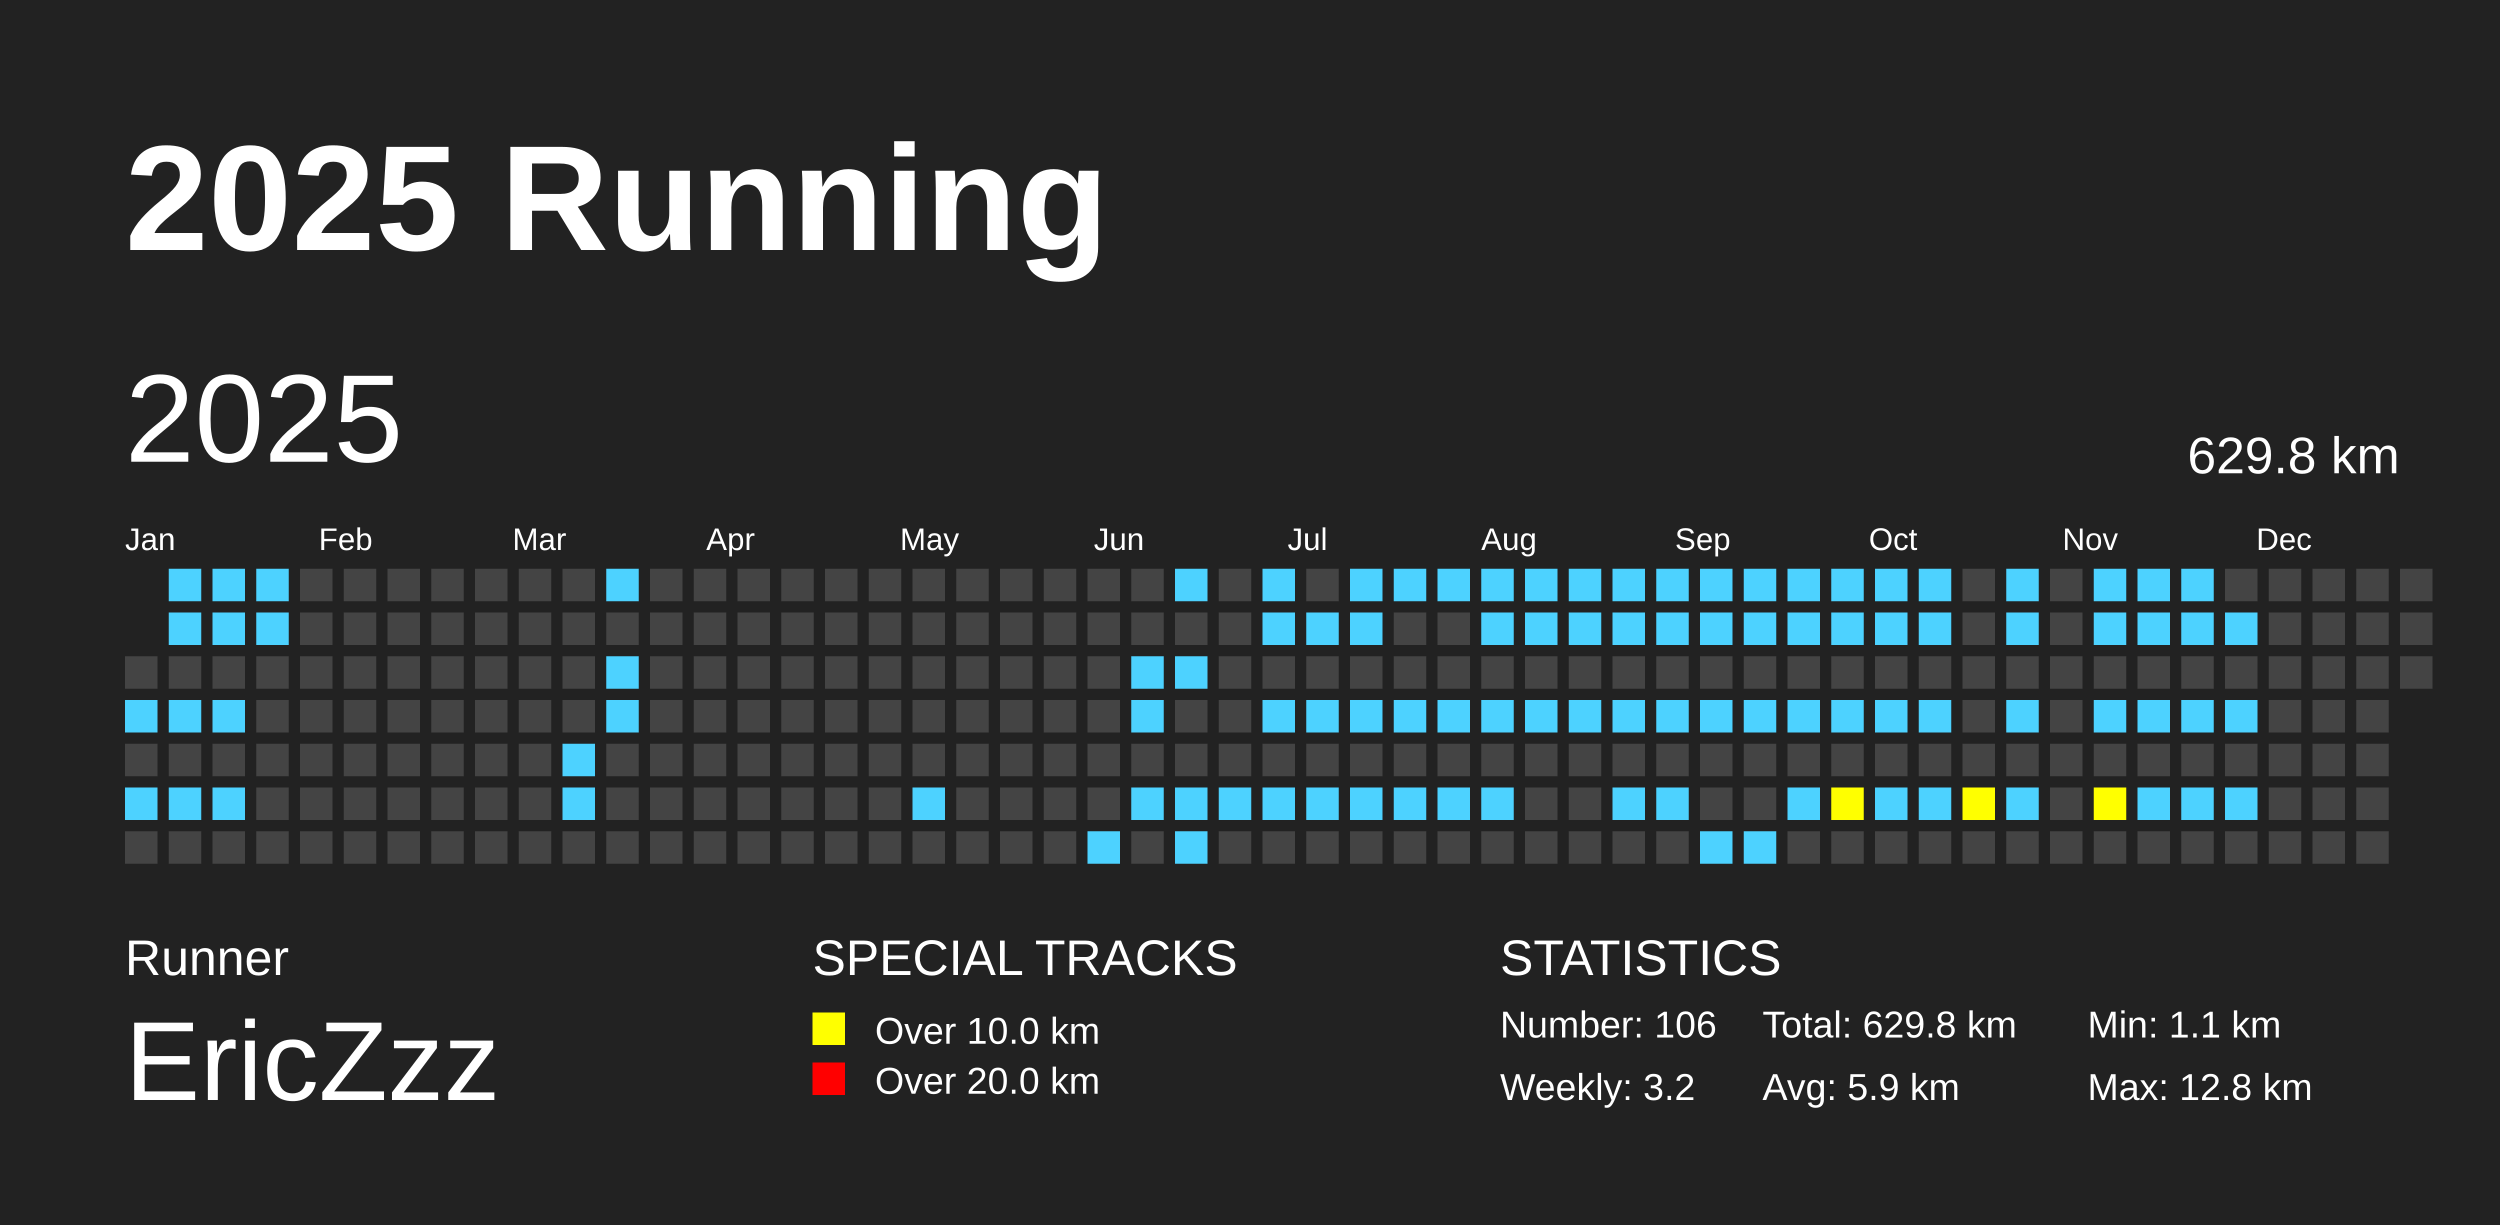
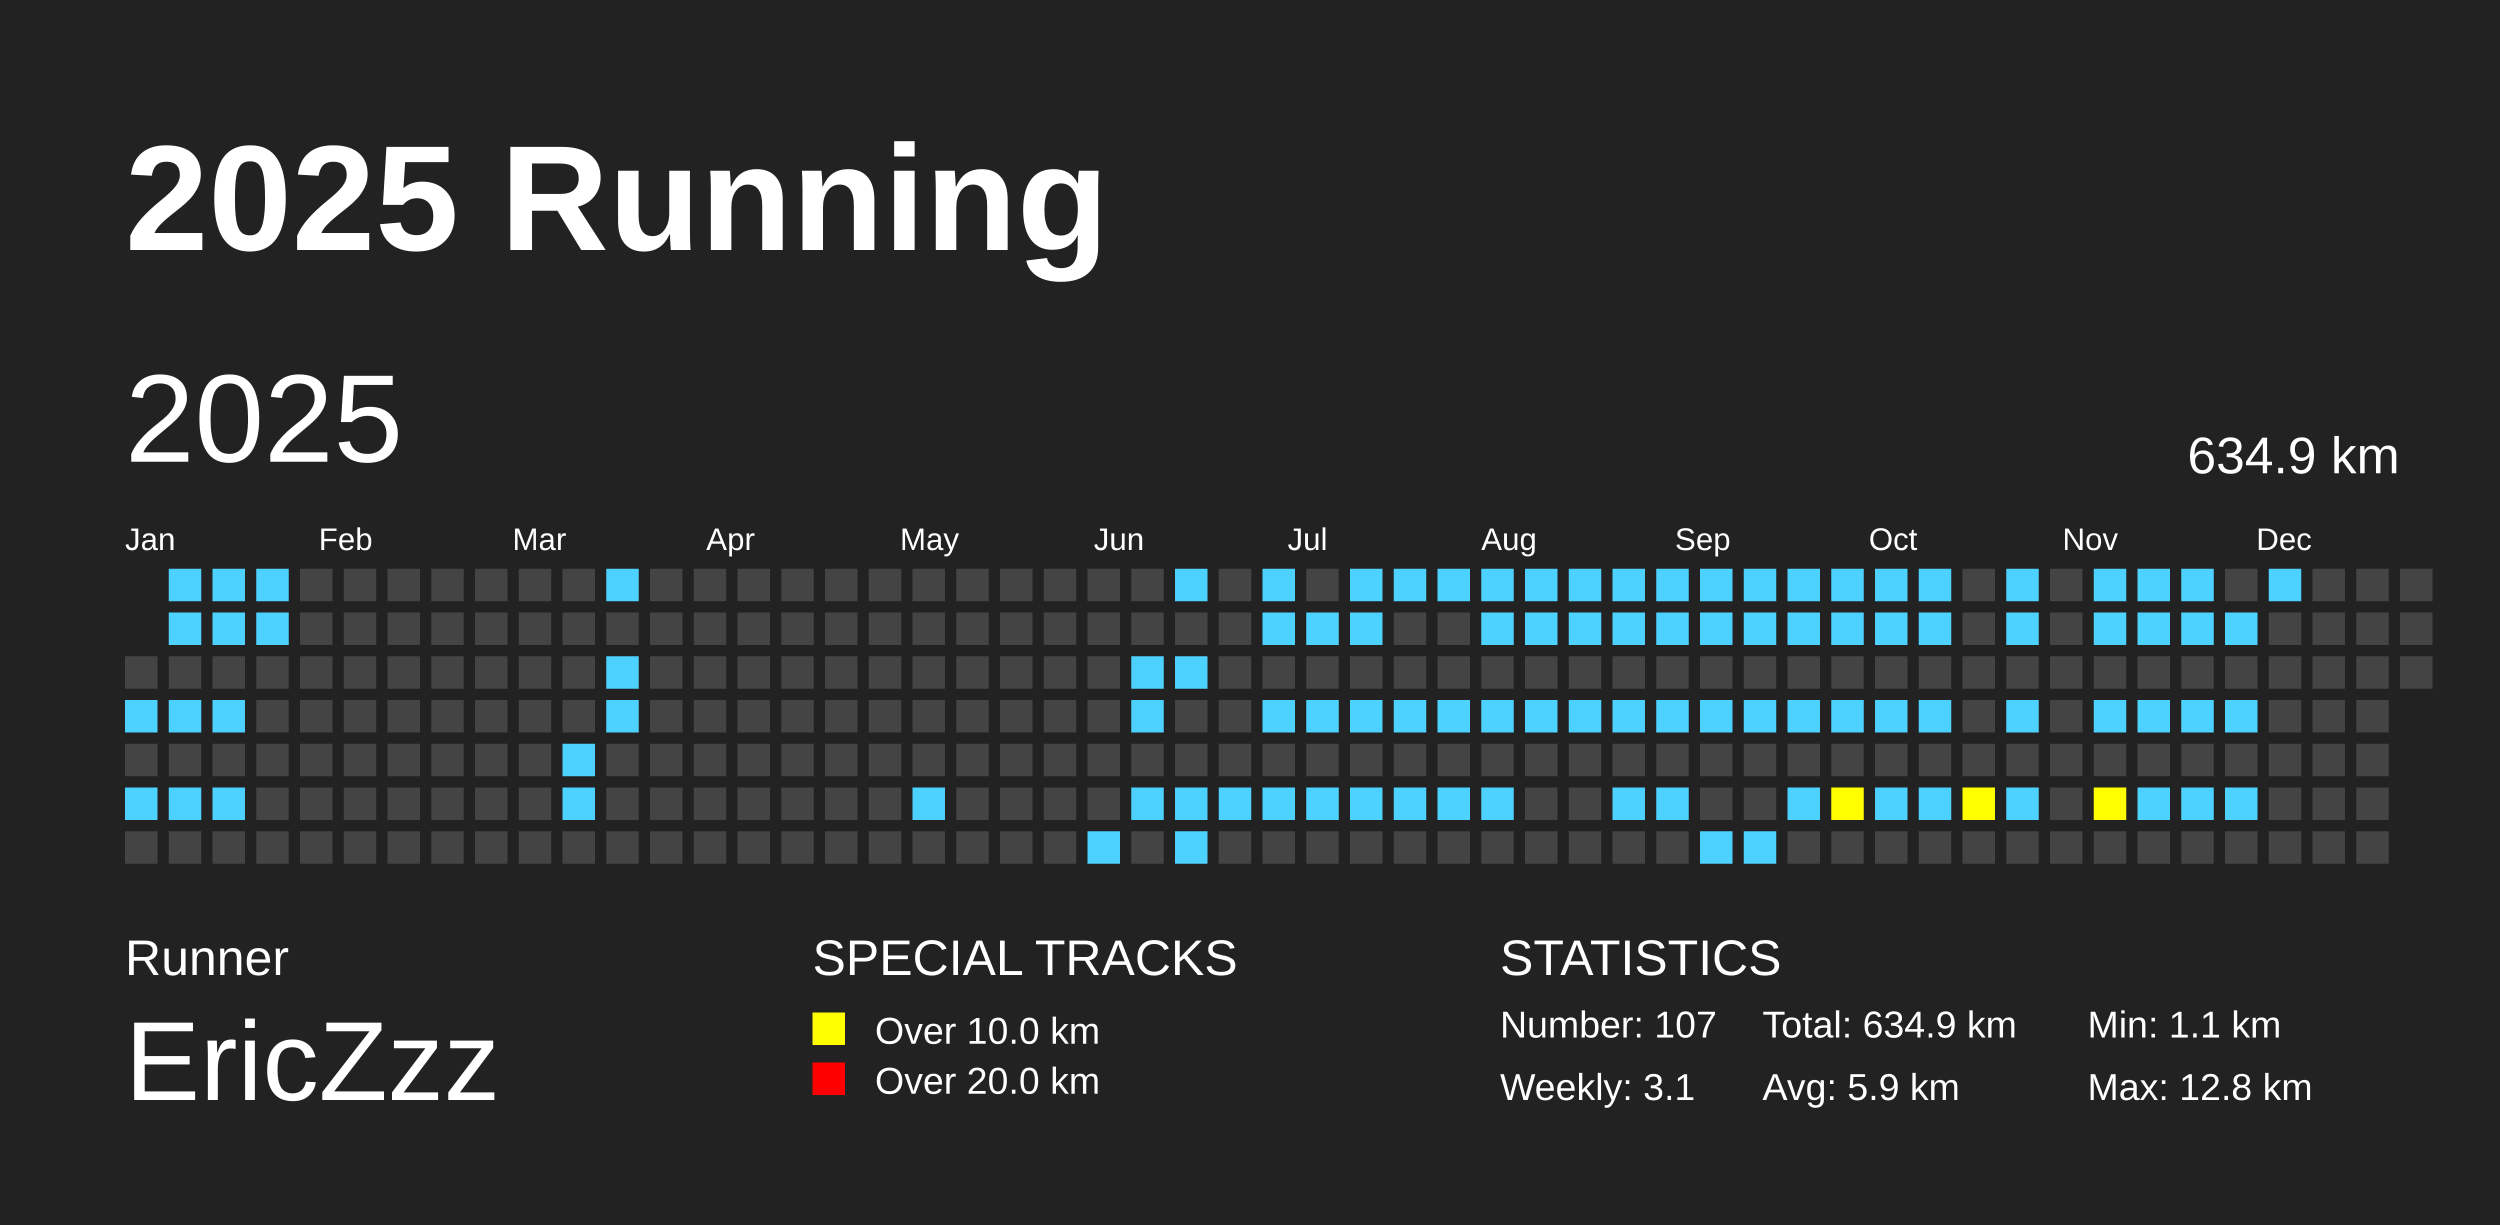
<svg xmlns="http://www.w3.org/2000/svg" baseProfile="full" height="98mm" version="1.1" viewBox="0,0,200,98" width="200mm">
  <defs />
  <rect fill="#222222" height="98" width="200" x="0" y="0" />
  <text fill="#FFFFFF" style="font-size:12px; font-family:Arial; font-weight:bold;" x="10" y="20">2025 Running</text>
  <text fill="#FFFFFF" style="font-size:4px; font-family:Arial" x="10" y="78">Runner</text>
  <text fill="#FFFFFF" style="font-size:9px; font-family:Arial" x="10" y="88">EricZzz</text>
  <text fill="#FFFFFF" style="font-size:4px; font-family:Arial" x="65" y="78">SPECIAL TRACKS</text>
  <rect fill="yellow" height="2.6" width="2.6" x="65" y="81" />
  <text fill="#FFFFFF" style="font-size:3px; font-family:Arial" x="70" y="83.5">Over 10.0 km</text>
  <rect fill="red" height="2.6" width="2.6" x="65" y="85" />
  <text fill="#FFFFFF" style="font-size:3px; font-family:Arial" x="70" y="87.5">Over 20.0 km</text>
  <text fill="#FFFFFF" style="font-size:4px; font-family:Arial" x="120" y="78">STATISTICS</text>
-   <text fill="#FFFFFF" style="font-size:3px; font-family:Arial" x="120" y="83">Number: 106</text>
-   <text fill="#FFFFFF" style="font-size:3px; font-family:Arial" x="120" y="88">Weekly: 3.2</text>
-   <text fill="#FFFFFF" style="font-size:3px; font-family:Arial" x="141" y="83">Total: 629.8 km</text>
+   <text fill="#FFFFFF" style="font-size:3px; font-family:Arial" x="120" y="83">Number: 107</text>
+   <text fill="#FFFFFF" style="font-size:3px; font-family:Arial" x="120" y="88">Weekly: 3.1</text>
+   <text fill="#FFFFFF" style="font-size:3px; font-family:Arial" x="141" y="83">Total: 634.9 km</text>
  <text fill="#FFFFFF" style="font-size:3px; font-family:Arial" x="141" y="88">Avg: 5.9 km</text>
  <text fill="#FFFFFF" style="font-size:3px; font-family:Arial" x="167" y="83">Min: 1.1 km</text>
  <text fill="#FFFFFF" style="font-size:3px; font-family:Arial" x="167" y="88">Max: 12.8 km</text>
  <text dominant-baseline="hanging" fill="#FFFFFF" style="font-size:10.0px; font-family:Arial;" x="10" y="30">2025</text>
-   <text dominant-baseline="hanging" fill="#FFFFFF" style="font-size:4.125px; font-family:Arial;" x="175" y="35">629.8 km</text>
+   <text dominant-baseline="hanging" fill="#FFFFFF" style="font-size:4.125px; font-family:Arial;" x="175" y="35">634.9 km</text>
  <text fill="#FFFFFF" style="font-size:2.5px; font-family:Arial" x="10.0" y="44">Jan</text>
  <text fill="#FFFFFF" style="font-size:2.5px; font-family:Arial" x="25.5" y="44">Feb</text>
  <text fill="#FFFFFF" style="font-size:2.5px; font-family:Arial" x="41.0" y="44">Mar</text>
  <text fill="#FFFFFF" style="font-size:2.5px; font-family:Arial" x="56.5" y="44">Apr</text>
  <text fill="#FFFFFF" style="font-size:2.5px; font-family:Arial" x="72.0" y="44">May</text>
  <text fill="#FFFFFF" style="font-size:2.5px; font-family:Arial" x="87.5" y="44">Jun</text>
  <text fill="#FFFFFF" style="font-size:2.5px; font-family:Arial" x="103.0" y="44">Jul</text>
  <text fill="#FFFFFF" style="font-size:2.5px; font-family:Arial" x="118.5" y="44">Aug</text>
  <text fill="#FFFFFF" style="font-size:2.5px; font-family:Arial" x="134.0" y="44">Sep</text>
  <text fill="#FFFFFF" style="font-size:2.5px; font-family:Arial" x="149.5" y="44">Oct</text>
  <text fill="#FFFFFF" style="font-size:2.5px; font-family:Arial" x="165.0" y="44">Nov</text>
  <text fill="#FFFFFF" style="font-size:2.5px; font-family:Arial" x="180.5" y="44">Dec</text>
  <rect fill="#444444" height="2.6" width="2.6" x="10.0" y="52.5" />
  <rect fill="#4DD2FF" height="2.6" width="2.6" x="10.0" y="56.0" />
  <rect fill="#444444" height="2.6" width="2.6" x="10.0" y="59.5" />
  <rect fill="#4DD2FF" height="2.6" width="2.6" x="10.0" y="63.0" />
  <rect fill="#444444" height="2.6" width="2.6" x="10.0" y="66.5" />
  <rect fill="#4DD2FF" height="2.6" width="2.6" x="13.5" y="45.5" />
  <rect fill="#4DD2FF" height="2.6" width="2.6" x="13.5" y="49.0" />
  <rect fill="#444444" height="2.6" width="2.6" x="13.5" y="52.5" />
  <rect fill="#4DD2FF" height="2.6" width="2.6" x="13.5" y="56.0" />
  <rect fill="#444444" height="2.6" width="2.6" x="13.5" y="59.5" />
  <rect fill="#4DD2FF" height="2.6" width="2.6" x="13.5" y="63.0" />
  <rect fill="#444444" height="2.6" width="2.6" x="13.5" y="66.5" />
  <rect fill="#4DD2FF" height="2.6" width="2.6" x="17.0" y="45.5" />
  <rect fill="#4DD2FF" height="2.6" width="2.6" x="17.0" y="49.0" />
  <rect fill="#444444" height="2.6" width="2.6" x="17.0" y="52.5" />
  <rect fill="#4DD2FF" height="2.6" width="2.6" x="17.0" y="56.0" />
  <rect fill="#444444" height="2.6" width="2.6" x="17.0" y="59.5" />
  <rect fill="#4DD2FF" height="2.6" width="2.6" x="17.0" y="63.0" />
  <rect fill="#444444" height="2.6" width="2.6" x="17.0" y="66.5" />
  <rect fill="#4DD2FF" height="2.6" width="2.6" x="20.5" y="45.5" />
  <rect fill="#4DD2FF" height="2.6" width="2.6" x="20.5" y="49.0" />
  <rect fill="#444444" height="2.6" width="2.6" x="20.5" y="52.5" />
  <rect fill="#444444" height="2.6" width="2.6" x="20.5" y="56.0" />
  <rect fill="#444444" height="2.6" width="2.6" x="20.5" y="59.5" />
  <rect fill="#444444" height="2.6" width="2.6" x="20.5" y="63.0" />
  <rect fill="#444444" height="2.6" width="2.6" x="20.5" y="66.5" />
  <rect fill="#444444" height="2.6" width="2.6" x="24.0" y="45.5" />
  <rect fill="#444444" height="2.6" width="2.6" x="24.0" y="49.0" />
  <rect fill="#444444" height="2.6" width="2.6" x="24.0" y="52.5" />
  <rect fill="#444444" height="2.6" width="2.6" x="24.0" y="56.0" />
  <rect fill="#444444" height="2.6" width="2.6" x="24.0" y="59.5" />
  <rect fill="#444444" height="2.6" width="2.6" x="24.0" y="63.0" />
  <rect fill="#444444" height="2.6" width="2.6" x="24.0" y="66.5" />
  <rect fill="#444444" height="2.6" width="2.6" x="27.5" y="45.5" />
  <rect fill="#444444" height="2.6" width="2.6" x="27.5" y="49.0" />
  <rect fill="#444444" height="2.6" width="2.6" x="27.5" y="52.5" />
  <rect fill="#444444" height="2.6" width="2.6" x="27.5" y="56.0" />
  <rect fill="#444444" height="2.6" width="2.6" x="27.5" y="59.5" />
  <rect fill="#444444" height="2.6" width="2.6" x="27.5" y="63.0" />
  <rect fill="#444444" height="2.6" width="2.6" x="27.5" y="66.5" />
  <rect fill="#444444" height="2.6" width="2.6" x="31.0" y="45.5" />
  <rect fill="#444444" height="2.6" width="2.6" x="31.0" y="49.0" />
  <rect fill="#444444" height="2.6" width="2.6" x="31.0" y="52.5" />
  <rect fill="#444444" height="2.6" width="2.6" x="31.0" y="56.0" />
  <rect fill="#444444" height="2.6" width="2.6" x="31.0" y="59.5" />
  <rect fill="#444444" height="2.6" width="2.6" x="31.0" y="63.0" />
  <rect fill="#444444" height="2.6" width="2.6" x="31.0" y="66.5" />
  <rect fill="#444444" height="2.6" width="2.6" x="34.5" y="45.5" />
  <rect fill="#444444" height="2.6" width="2.6" x="34.5" y="49.0" />
  <rect fill="#444444" height="2.6" width="2.6" x="34.5" y="52.5" />
  <rect fill="#444444" height="2.6" width="2.6" x="34.5" y="56.0" />
  <rect fill="#444444" height="2.6" width="2.6" x="34.5" y="59.5" />
  <rect fill="#444444" height="2.6" width="2.6" x="34.5" y="63.0" />
  <rect fill="#444444" height="2.6" width="2.6" x="34.5" y="66.5" />
  <rect fill="#444444" height="2.6" width="2.6" x="38.0" y="45.5" />
  <rect fill="#444444" height="2.6" width="2.6" x="38.0" y="49.0" />
  <rect fill="#444444" height="2.6" width="2.6" x="38.0" y="52.5" />
  <rect fill="#444444" height="2.6" width="2.6" x="38.0" y="56.0" />
  <rect fill="#444444" height="2.6" width="2.6" x="38.0" y="59.5" />
  <rect fill="#444444" height="2.6" width="2.6" x="38.0" y="63.0" />
  <rect fill="#444444" height="2.6" width="2.6" x="38.0" y="66.5" />
  <rect fill="#444444" height="2.6" width="2.6" x="41.5" y="45.5" />
  <rect fill="#444444" height="2.6" width="2.6" x="41.5" y="49.0" />
  <rect fill="#444444" height="2.6" width="2.6" x="41.5" y="52.5" />
  <rect fill="#444444" height="2.6" width="2.6" x="41.5" y="56.0" />
  <rect fill="#444444" height="2.6" width="2.6" x="41.5" y="59.5" />
  <rect fill="#444444" height="2.6" width="2.6" x="41.5" y="63.0" />
  <rect fill="#444444" height="2.6" width="2.6" x="41.5" y="66.5" />
  <rect fill="#444444" height="2.6" width="2.6" x="45.0" y="45.5" />
  <rect fill="#444444" height="2.6" width="2.6" x="45.0" y="49.0" />
  <rect fill="#444444" height="2.6" width="2.6" x="45.0" y="52.5" />
  <rect fill="#444444" height="2.6" width="2.6" x="45.0" y="56.0" />
  <rect fill="#4DD2FF" height="2.6" width="2.6" x="45.0" y="59.5" />
  <rect fill="#4DD2FF" height="2.6" width="2.6" x="45.0" y="63.0" />
  <rect fill="#444444" height="2.6" width="2.6" x="45.0" y="66.5" />
  <rect fill="#4DD2FF" height="2.6" width="2.6" x="48.5" y="45.5" />
  <rect fill="#444444" height="2.6" width="2.6" x="48.5" y="49.0" />
  <rect fill="#4DD2FF" height="2.6" width="2.6" x="48.5" y="52.5" />
  <rect fill="#4DD2FF" height="2.6" width="2.6" x="48.5" y="56.0" />
  <rect fill="#444444" height="2.6" width="2.6" x="48.5" y="59.5" />
  <rect fill="#444444" height="2.6" width="2.6" x="48.5" y="63.0" />
  <rect fill="#444444" height="2.6" width="2.6" x="48.5" y="66.5" />
  <rect fill="#444444" height="2.6" width="2.6" x="52.0" y="45.5" />
  <rect fill="#444444" height="2.6" width="2.6" x="52.0" y="49.0" />
  <rect fill="#444444" height="2.6" width="2.6" x="52.0" y="52.5" />
  <rect fill="#444444" height="2.6" width="2.6" x="52.0" y="56.0" />
  <rect fill="#444444" height="2.6" width="2.6" x="52.0" y="59.5" />
  <rect fill="#444444" height="2.6" width="2.6" x="52.0" y="63.0" />
  <rect fill="#444444" height="2.6" width="2.6" x="52.0" y="66.5" />
  <rect fill="#444444" height="2.6" width="2.6" x="55.5" y="45.5" />
  <rect fill="#444444" height="2.6" width="2.6" x="55.5" y="49.0" />
  <rect fill="#444444" height="2.6" width="2.6" x="55.5" y="52.5" />
  <rect fill="#444444" height="2.6" width="2.6" x="55.5" y="56.0" />
  <rect fill="#444444" height="2.6" width="2.6" x="55.5" y="59.5" />
  <rect fill="#444444" height="2.6" width="2.6" x="55.5" y="63.0" />
  <rect fill="#444444" height="2.6" width="2.6" x="55.5" y="66.5" />
  <rect fill="#444444" height="2.6" width="2.6" x="59.0" y="45.5" />
  <rect fill="#444444" height="2.6" width="2.6" x="59.0" y="49.0" />
  <rect fill="#444444" height="2.6" width="2.6" x="59.0" y="52.5" />
  <rect fill="#444444" height="2.6" width="2.6" x="59.0" y="56.0" />
  <rect fill="#444444" height="2.6" width="2.6" x="59.0" y="59.5" />
  <rect fill="#444444" height="2.6" width="2.6" x="59.0" y="63.0" />
  <rect fill="#444444" height="2.6" width="2.6" x="59.0" y="66.5" />
  <rect fill="#444444" height="2.6" width="2.6" x="62.5" y="45.5" />
  <rect fill="#444444" height="2.6" width="2.6" x="62.5" y="49.0" />
  <rect fill="#444444" height="2.6" width="2.6" x="62.5" y="52.5" />
  <rect fill="#444444" height="2.6" width="2.6" x="62.5" y="56.0" />
  <rect fill="#444444" height="2.6" width="2.6" x="62.5" y="59.5" />
  <rect fill="#444444" height="2.6" width="2.6" x="62.5" y="63.0" />
  <rect fill="#444444" height="2.6" width="2.6" x="62.5" y="66.5" />
  <rect fill="#444444" height="2.6" width="2.6" x="66.0" y="45.5" />
  <rect fill="#444444" height="2.6" width="2.6" x="66.0" y="49.0" />
  <rect fill="#444444" height="2.6" width="2.6" x="66.0" y="52.5" />
  <rect fill="#444444" height="2.6" width="2.6" x="66.0" y="56.0" />
  <rect fill="#444444" height="2.6" width="2.6" x="66.0" y="59.5" />
  <rect fill="#444444" height="2.6" width="2.6" x="66.0" y="63.0" />
  <rect fill="#444444" height="2.6" width="2.6" x="66.0" y="66.5" />
  <rect fill="#444444" height="2.6" width="2.6" x="69.5" y="45.5" />
  <rect fill="#444444" height="2.6" width="2.6" x="69.5" y="49.0" />
  <rect fill="#444444" height="2.6" width="2.6" x="69.5" y="52.5" />
  <rect fill="#444444" height="2.6" width="2.6" x="69.5" y="56.0" />
  <rect fill="#444444" height="2.6" width="2.6" x="69.5" y="59.5" />
  <rect fill="#444444" height="2.6" width="2.6" x="69.5" y="63.0" />
  <rect fill="#444444" height="2.6" width="2.6" x="69.5" y="66.5" />
  <rect fill="#444444" height="2.6" width="2.6" x="73.0" y="45.5" />
  <rect fill="#444444" height="2.6" width="2.6" x="73.0" y="49.0" />
  <rect fill="#444444" height="2.6" width="2.6" x="73.0" y="52.5" />
  <rect fill="#444444" height="2.6" width="2.6" x="73.0" y="56.0" />
  <rect fill="#444444" height="2.6" width="2.6" x="73.0" y="59.5" />
  <rect fill="#4DD2FF" height="2.6" width="2.6" x="73.0" y="63.0" />
  <rect fill="#444444" height="2.6" width="2.6" x="73.0" y="66.5" />
  <rect fill="#444444" height="2.6" width="2.6" x="76.5" y="45.5" />
  <rect fill="#444444" height="2.6" width="2.6" x="76.5" y="49.0" />
  <rect fill="#444444" height="2.6" width="2.6" x="76.5" y="52.5" />
  <rect fill="#444444" height="2.6" width="2.6" x="76.5" y="56.0" />
  <rect fill="#444444" height="2.6" width="2.6" x="76.5" y="59.5" />
  <rect fill="#444444" height="2.6" width="2.6" x="76.5" y="63.0" />
  <rect fill="#444444" height="2.6" width="2.6" x="76.5" y="66.5" />
  <rect fill="#444444" height="2.6" width="2.6" x="80.0" y="45.5" />
  <rect fill="#444444" height="2.6" width="2.6" x="80.0" y="49.0" />
  <rect fill="#444444" height="2.6" width="2.6" x="80.0" y="52.5" />
  <rect fill="#444444" height="2.6" width="2.6" x="80.0" y="56.0" />
  <rect fill="#444444" height="2.6" width="2.6" x="80.0" y="59.5" />
  <rect fill="#444444" height="2.6" width="2.6" x="80.0" y="63.0" />
  <rect fill="#444444" height="2.6" width="2.6" x="80.0" y="66.5" />
  <rect fill="#444444" height="2.6" width="2.6" x="83.5" y="45.5" />
  <rect fill="#444444" height="2.6" width="2.6" x="83.5" y="49.0" />
  <rect fill="#444444" height="2.6" width="2.6" x="83.5" y="52.5" />
  <rect fill="#444444" height="2.6" width="2.6" x="83.5" y="56.0" />
  <rect fill="#444444" height="2.6" width="2.6" x="83.5" y="59.5" />
  <rect fill="#444444" height="2.6" width="2.6" x="83.5" y="63.0" />
  <rect fill="#444444" height="2.6" width="2.6" x="83.5" y="66.5" />
  <rect fill="#444444" height="2.6" width="2.6" x="87.0" y="45.5" />
  <rect fill="#444444" height="2.6" width="2.6" x="87.0" y="49.0" />
  <rect fill="#444444" height="2.6" width="2.6" x="87.0" y="52.5" />
  <rect fill="#444444" height="2.6" width="2.6" x="87.0" y="56.0" />
  <rect fill="#444444" height="2.6" width="2.6" x="87.0" y="59.5" />
  <rect fill="#444444" height="2.6" width="2.6" x="87.0" y="63.0" />
  <rect fill="#4DD2FF" height="2.6" width="2.6" x="87.0" y="66.5" />
  <rect fill="#444444" height="2.6" width="2.6" x="90.5" y="45.5" />
  <rect fill="#444444" height="2.6" width="2.6" x="90.5" y="49.0" />
  <rect fill="#4DD2FF" height="2.6" width="2.6" x="90.5" y="52.5" />
  <rect fill="#4DD2FF" height="2.6" width="2.6" x="90.5" y="56.0" />
  <rect fill="#444444" height="2.6" width="2.6" x="90.5" y="59.5" />
  <rect fill="#4DD2FF" height="2.6" width="2.6" x="90.5" y="63.0" />
  <rect fill="#444444" height="2.6" width="2.6" x="90.5" y="66.5" />
  <rect fill="#4DD2FF" height="2.6" width="2.6" x="94.0" y="45.5" />
  <rect fill="#444444" height="2.6" width="2.6" x="94.0" y="49.0" />
  <rect fill="#4DD2FF" height="2.6" width="2.6" x="94.0" y="52.5" />
  <rect fill="#444444" height="2.6" width="2.6" x="94.0" y="56.0" />
  <rect fill="#444444" height="2.6" width="2.6" x="94.0" y="59.5" />
  <rect fill="#4DD2FF" height="2.6" width="2.6" x="94.0" y="63.0" />
  <rect fill="#4DD2FF" height="2.6" width="2.6" x="94.0" y="66.5" />
  <rect fill="#444444" height="2.6" width="2.6" x="97.5" y="45.5" />
  <rect fill="#444444" height="2.6" width="2.6" x="97.5" y="49.0" />
  <rect fill="#444444" height="2.6" width="2.6" x="97.5" y="52.5" />
  <rect fill="#444444" height="2.6" width="2.6" x="97.5" y="56.0" />
  <rect fill="#444444" height="2.6" width="2.6" x="97.5" y="59.5" />
  <rect fill="#4DD2FF" height="2.6" width="2.6" x="97.5" y="63.0" />
  <rect fill="#444444" height="2.6" width="2.6" x="97.5" y="66.5" />
  <rect fill="#4DD2FF" height="2.6" width="2.6" x="101.0" y="45.5" />
  <rect fill="#4DD2FF" height="2.6" width="2.6" x="101.0" y="49.0" />
  <rect fill="#444444" height="2.6" width="2.6" x="101.0" y="52.5" />
  <rect fill="#4DD2FF" height="2.6" width="2.6" x="101.0" y="56.0" />
  <rect fill="#444444" height="2.6" width="2.6" x="101.0" y="59.5" />
  <rect fill="#4DD2FF" height="2.6" width="2.6" x="101.0" y="63.0" />
  <rect fill="#444444" height="2.6" width="2.6" x="101.0" y="66.5" />
  <rect fill="#444444" height="2.6" width="2.6" x="104.5" y="45.5" />
  <rect fill="#4DD2FF" height="2.6" width="2.6" x="104.5" y="49.0" />
  <rect fill="#444444" height="2.6" width="2.6" x="104.5" y="52.5" />
  <rect fill="#4DD2FF" height="2.6" width="2.6" x="104.5" y="56.0" />
  <rect fill="#444444" height="2.6" width="2.6" x="104.5" y="59.5" />
  <rect fill="#4DD2FF" height="2.6" width="2.6" x="104.5" y="63.0" />
  <rect fill="#444444" height="2.6" width="2.6" x="104.5" y="66.5" />
  <rect fill="#4DD2FF" height="2.6" width="2.6" x="108.0" y="45.5" />
  <rect fill="#4DD2FF" height="2.6" width="2.6" x="108.0" y="49.0" />
  <rect fill="#444444" height="2.6" width="2.6" x="108.0" y="52.5" />
  <rect fill="#4DD2FF" height="2.6" width="2.6" x="108.0" y="56.0" />
  <rect fill="#444444" height="2.6" width="2.6" x="108.0" y="59.5" />
  <rect fill="#4DD2FF" height="2.6" width="2.6" x="108.0" y="63.0" />
  <rect fill="#444444" height="2.6" width="2.6" x="108.0" y="66.5" />
  <rect fill="#4DD2FF" height="2.6" width="2.6" x="111.5" y="45.5" />
  <rect fill="#444444" height="2.6" width="2.6" x="111.5" y="49.0" />
  <rect fill="#444444" height="2.6" width="2.6" x="111.5" y="52.5" />
  <rect fill="#4DD2FF" height="2.6" width="2.6" x="111.5" y="56.0" />
  <rect fill="#444444" height="2.6" width="2.6" x="111.5" y="59.5" />
  <rect fill="#4DD2FF" height="2.6" width="2.6" x="111.5" y="63.0" />
  <rect fill="#444444" height="2.6" width="2.6" x="111.5" y="66.5" />
  <rect fill="#4DD2FF" height="2.6" width="2.6" x="115.0" y="45.5" />
  <rect fill="#444444" height="2.6" width="2.6" x="115.0" y="49.0" />
  <rect fill="#444444" height="2.6" width="2.6" x="115.0" y="52.5" />
  <rect fill="#4DD2FF" height="2.6" width="2.6" x="115.0" y="56.0" />
  <rect fill="#444444" height="2.6" width="2.6" x="115.0" y="59.5" />
  <rect fill="#4DD2FF" height="2.6" width="2.6" x="115.0" y="63.0" />
  <rect fill="#444444" height="2.6" width="2.6" x="115.0" y="66.5" />
  <rect fill="#4DD2FF" height="2.6" width="2.6" x="118.5" y="45.5" />
  <rect fill="#4DD2FF" height="2.6" width="2.6" x="118.5" y="49.0" />
  <rect fill="#444444" height="2.6" width="2.6" x="118.5" y="52.5" />
  <rect fill="#4DD2FF" height="2.6" width="2.6" x="118.5" y="56.0" />
  <rect fill="#444444" height="2.6" width="2.6" x="118.5" y="59.5" />
  <rect fill="#4DD2FF" height="2.6" width="2.6" x="118.5" y="63.0" />
  <rect fill="#444444" height="2.6" width="2.6" x="118.5" y="66.5" />
  <rect fill="#4DD2FF" height="2.6" width="2.6" x="122.0" y="45.5" />
  <rect fill="#4DD2FF" height="2.6" width="2.6" x="122.0" y="49.0" />
  <rect fill="#444444" height="2.6" width="2.6" x="122.0" y="52.5" />
  <rect fill="#4DD2FF" height="2.6" width="2.6" x="122.0" y="56.0" />
  <rect fill="#444444" height="2.6" width="2.6" x="122.0" y="59.5" />
  <rect fill="#444444" height="2.6" width="2.6" x="122.0" y="63.0" />
  <rect fill="#444444" height="2.6" width="2.6" x="122.0" y="66.5" />
  <rect fill="#4DD2FF" height="2.6" width="2.6" x="125.5" y="45.5" />
  <rect fill="#4DD2FF" height="2.6" width="2.6" x="125.5" y="49.0" />
  <rect fill="#444444" height="2.6" width="2.6" x="125.5" y="52.5" />
  <rect fill="#4DD2FF" height="2.6" width="2.6" x="125.5" y="56.0" />
  <rect fill="#444444" height="2.6" width="2.6" x="125.5" y="59.5" />
  <rect fill="#444444" height="2.6" width="2.6" x="125.5" y="63.0" />
  <rect fill="#444444" height="2.6" width="2.6" x="125.5" y="66.5" />
  <rect fill="#4DD2FF" height="2.6" width="2.6" x="129.0" y="45.5" />
  <rect fill="#4DD2FF" height="2.6" width="2.6" x="129.0" y="49.0" />
  <rect fill="#444444" height="2.6" width="2.6" x="129.0" y="52.5" />
  <rect fill="#4DD2FF" height="2.6" width="2.6" x="129.0" y="56.0" />
  <rect fill="#444444" height="2.6" width="2.6" x="129.0" y="59.5" />
  <rect fill="#4DD2FF" height="2.6" width="2.6" x="129.0" y="63.0" />
  <rect fill="#444444" height="2.6" width="2.6" x="129.0" y="66.5" />
  <rect fill="#4DD2FF" height="2.6" width="2.6" x="132.5" y="45.5" />
  <rect fill="#4DD2FF" height="2.6" width="2.6" x="132.5" y="49.0" />
  <rect fill="#444444" height="2.6" width="2.6" x="132.5" y="52.5" />
  <rect fill="#4DD2FF" height="2.6" width="2.6" x="132.5" y="56.0" />
  <rect fill="#444444" height="2.6" width="2.6" x="132.5" y="59.5" />
  <rect fill="#4DD2FF" height="2.6" width="2.6" x="132.5" y="63.0" />
  <rect fill="#444444" height="2.6" width="2.6" x="132.5" y="66.5" />
  <rect fill="#4DD2FF" height="2.6" width="2.6" x="136.0" y="45.5" />
  <rect fill="#4DD2FF" height="2.6" width="2.6" x="136.0" y="49.0" />
  <rect fill="#444444" height="2.6" width="2.6" x="136.0" y="52.5" />
  <rect fill="#4DD2FF" height="2.6" width="2.6" x="136.0" y="56.0" />
  <rect fill="#444444" height="2.6" width="2.6" x="136.0" y="59.5" />
  <rect fill="#444444" height="2.6" width="2.6" x="136.0" y="63.0" />
  <rect fill="#4DD2FF" height="2.6" width="2.6" x="136.0" y="66.5" />
  <rect fill="#4DD2FF" height="2.6" width="2.6" x="139.5" y="45.5" />
  <rect fill="#4DD2FF" height="2.6" width="2.6" x="139.5" y="49.0" />
  <rect fill="#444444" height="2.6" width="2.6" x="139.5" y="52.5" />
  <rect fill="#4DD2FF" height="2.6" width="2.6" x="139.5" y="56.0" />
  <rect fill="#444444" height="2.6" width="2.6" x="139.5" y="59.5" />
  <rect fill="#444444" height="2.6" width="2.6" x="139.5" y="63.0" />
  <rect fill="#4DD2FF" height="2.6" width="2.6" x="139.5" y="66.5" />
  <rect fill="#4DD2FF" height="2.6" width="2.6" x="143.0" y="45.5" />
  <rect fill="#4DD2FF" height="2.6" width="2.6" x="143.0" y="49.0" />
  <rect fill="#444444" height="2.6" width="2.6" x="143.0" y="52.5" />
  <rect fill="#4DD2FF" height="2.6" width="2.6" x="143.0" y="56.0" />
  <rect fill="#444444" height="2.6" width="2.6" x="143.0" y="59.5" />
  <rect fill="#4DD2FF" height="2.6" width="2.6" x="143.0" y="63.0" />
  <rect fill="#444444" height="2.6" width="2.6" x="143.0" y="66.5" />
  <rect fill="#4DD2FF" height="2.6" width="2.6" x="146.5" y="45.5" />
  <rect fill="#4DD2FF" height="2.6" width="2.6" x="146.5" y="49.0" />
  <rect fill="#444444" height="2.6" width="2.6" x="146.5" y="52.5" />
  <rect fill="#4DD2FF" height="2.6" width="2.6" x="146.5" y="56.0" />
  <rect fill="#444444" height="2.6" width="2.6" x="146.5" y="59.5" />
  <rect fill="yellow" height="2.6" width="2.6" x="146.5" y="63.0" />
  <rect fill="#444444" height="2.6" width="2.6" x="146.5" y="66.5" />
  <rect fill="#4DD2FF" height="2.6" width="2.6" x="150.0" y="45.5" />
  <rect fill="#4DD2FF" height="2.6" width="2.6" x="150.0" y="49.0" />
  <rect fill="#444444" height="2.6" width="2.6" x="150.0" y="52.5" />
  <rect fill="#4DD2FF" height="2.6" width="2.6" x="150.0" y="56.0" />
  <rect fill="#444444" height="2.6" width="2.6" x="150.0" y="59.5" />
  <rect fill="#4DD2FF" height="2.6" width="2.6" x="150.0" y="63.0" />
  <rect fill="#444444" height="2.6" width="2.6" x="150.0" y="66.5" />
  <rect fill="#4DD2FF" height="2.6" width="2.6" x="153.5" y="45.5" />
  <rect fill="#4DD2FF" height="2.6" width="2.6" x="153.5" y="49.0" />
  <rect fill="#444444" height="2.6" width="2.6" x="153.5" y="52.5" />
  <rect fill="#4DD2FF" height="2.6" width="2.6" x="153.5" y="56.0" />
  <rect fill="#444444" height="2.6" width="2.6" x="153.5" y="59.5" />
  <rect fill="#4DD2FF" height="2.6" width="2.6" x="153.5" y="63.0" />
  <rect fill="#444444" height="2.6" width="2.6" x="153.5" y="66.5" />
  <rect fill="#444444" height="2.6" width="2.6" x="157.0" y="45.5" />
  <rect fill="#444444" height="2.6" width="2.6" x="157.0" y="49.0" />
  <rect fill="#444444" height="2.6" width="2.6" x="157.0" y="52.5" />
  <rect fill="#444444" height="2.6" width="2.6" x="157.0" y="56.0" />
  <rect fill="#444444" height="2.6" width="2.6" x="157.0" y="59.5" />
  <rect fill="yellow" height="2.6" width="2.6" x="157.0" y="63.0" />
  <rect fill="#444444" height="2.6" width="2.6" x="157.0" y="66.5" />
  <rect fill="#4DD2FF" height="2.6" width="2.6" x="160.5" y="45.5" />
  <rect fill="#4DD2FF" height="2.6" width="2.6" x="160.5" y="49.0" />
  <rect fill="#444444" height="2.6" width="2.6" x="160.5" y="52.5" />
  <rect fill="#4DD2FF" height="2.6" width="2.6" x="160.5" y="56.0" />
  <rect fill="#444444" height="2.6" width="2.6" x="160.5" y="59.5" />
  <rect fill="#4DD2FF" height="2.6" width="2.6" x="160.5" y="63.0" />
  <rect fill="#444444" height="2.6" width="2.6" x="160.5" y="66.5" />
  <rect fill="#444444" height="2.6" width="2.6" x="164.0" y="45.5" />
  <rect fill="#444444" height="2.6" width="2.6" x="164.0" y="49.0" />
  <rect fill="#444444" height="2.6" width="2.6" x="164.0" y="52.5" />
  <rect fill="#444444" height="2.6" width="2.6" x="164.0" y="56.0" />
  <rect fill="#444444" height="2.6" width="2.6" x="164.0" y="59.5" />
  <rect fill="#444444" height="2.6" width="2.6" x="164.0" y="63.0" />
  <rect fill="#444444" height="2.6" width="2.6" x="164.0" y="66.5" />
  <rect fill="#4DD2FF" height="2.6" width="2.6" x="167.5" y="45.5" />
  <rect fill="#4DD2FF" height="2.6" width="2.6" x="167.5" y="49.0" />
  <rect fill="#444444" height="2.6" width="2.6" x="167.5" y="52.5" />
  <rect fill="#4DD2FF" height="2.6" width="2.6" x="167.5" y="56.0" />
  <rect fill="#444444" height="2.6" width="2.6" x="167.5" y="59.5" />
  <rect fill="yellow" height="2.6" width="2.6" x="167.5" y="63.0" />
  <rect fill="#444444" height="2.6" width="2.6" x="167.5" y="66.5" />
  <rect fill="#4DD2FF" height="2.6" width="2.6" x="171.0" y="45.5" />
  <rect fill="#4DD2FF" height="2.6" width="2.6" x="171.0" y="49.0" />
  <rect fill="#444444" height="2.6" width="2.6" x="171.0" y="52.5" />
  <rect fill="#4DD2FF" height="2.6" width="2.6" x="171.0" y="56.0" />
  <rect fill="#444444" height="2.6" width="2.6" x="171.0" y="59.5" />
  <rect fill="#4DD2FF" height="2.6" width="2.6" x="171.0" y="63.0" />
  <rect fill="#444444" height="2.6" width="2.6" x="171.0" y="66.5" />
  <rect fill="#4DD2FF" height="2.6" width="2.6" x="174.5" y="45.5" />
  <rect fill="#4DD2FF" height="2.6" width="2.6" x="174.5" y="49.0" />
  <rect fill="#444444" height="2.6" width="2.6" x="174.5" y="52.5" />
  <rect fill="#4DD2FF" height="2.6" width="2.6" x="174.5" y="56.0" />
  <rect fill="#444444" height="2.6" width="2.6" x="174.5" y="59.5" />
  <rect fill="#4DD2FF" height="2.6" width="2.6" x="174.5" y="63.0" />
  <rect fill="#444444" height="2.6" width="2.6" x="174.5" y="66.5" />
  <rect fill="#444444" height="2.6" width="2.6" x="178.0" y="45.5" />
  <rect fill="#4DD2FF" height="2.6" width="2.6" x="178.0" y="49.0" />
  <rect fill="#444444" height="2.6" width="2.6" x="178.0" y="52.5" />
  <rect fill="#4DD2FF" height="2.6" width="2.6" x="178.0" y="56.0" />
  <rect fill="#444444" height="2.6" width="2.6" x="178.0" y="59.5" />
  <rect fill="#4DD2FF" height="2.6" width="2.6" x="178.0" y="63.0" />
  <rect fill="#444444" height="2.6" width="2.6" x="178.0" y="66.5" />
-   <rect fill="#444444" height="2.6" width="2.6" x="181.5" y="45.5" />
+   <rect fill="#4DD2FF" height="2.6" width="2.6" x="181.5" y="45.5" />
  <rect fill="#444444" height="2.6" width="2.6" x="181.5" y="49.0" />
  <rect fill="#444444" height="2.6" width="2.6" x="181.5" y="52.5" />
  <rect fill="#444444" height="2.6" width="2.6" x="181.5" y="56.0" />
  <rect fill="#444444" height="2.6" width="2.6" x="181.5" y="59.5" />
  <rect fill="#444444" height="2.6" width="2.6" x="181.5" y="63.0" />
  <rect fill="#444444" height="2.6" width="2.6" x="181.5" y="66.5" />
  <rect fill="#444444" height="2.6" width="2.6" x="185.0" y="45.5" />
  <rect fill="#444444" height="2.6" width="2.6" x="185.0" y="49.0" />
  <rect fill="#444444" height="2.6" width="2.6" x="185.0" y="52.5" />
  <rect fill="#444444" height="2.6" width="2.6" x="185.0" y="56.0" />
  <rect fill="#444444" height="2.6" width="2.6" x="185.0" y="59.5" />
  <rect fill="#444444" height="2.6" width="2.6" x="185.0" y="63.0" />
  <rect fill="#444444" height="2.6" width="2.6" x="185.0" y="66.5" />
  <rect fill="#444444" height="2.6" width="2.6" x="188.5" y="45.5" />
  <rect fill="#444444" height="2.6" width="2.6" x="188.5" y="49.0" />
  <rect fill="#444444" height="2.6" width="2.6" x="188.5" y="52.5" />
  <rect fill="#444444" height="2.6" width="2.6" x="188.5" y="56.0" />
  <rect fill="#444444" height="2.6" width="2.6" x="188.5" y="59.5" />
  <rect fill="#444444" height="2.6" width="2.6" x="188.5" y="63.0" />
  <rect fill="#444444" height="2.6" width="2.6" x="188.5" y="66.5" />
  <rect fill="#444444" height="2.6" width="2.6" x="192.0" y="45.5" />
  <rect fill="#444444" height="2.6" width="2.6" x="192.0" y="49.0" />
  <rect fill="#444444" height="2.6" width="2.6" x="192.0" y="52.5" />
</svg>
